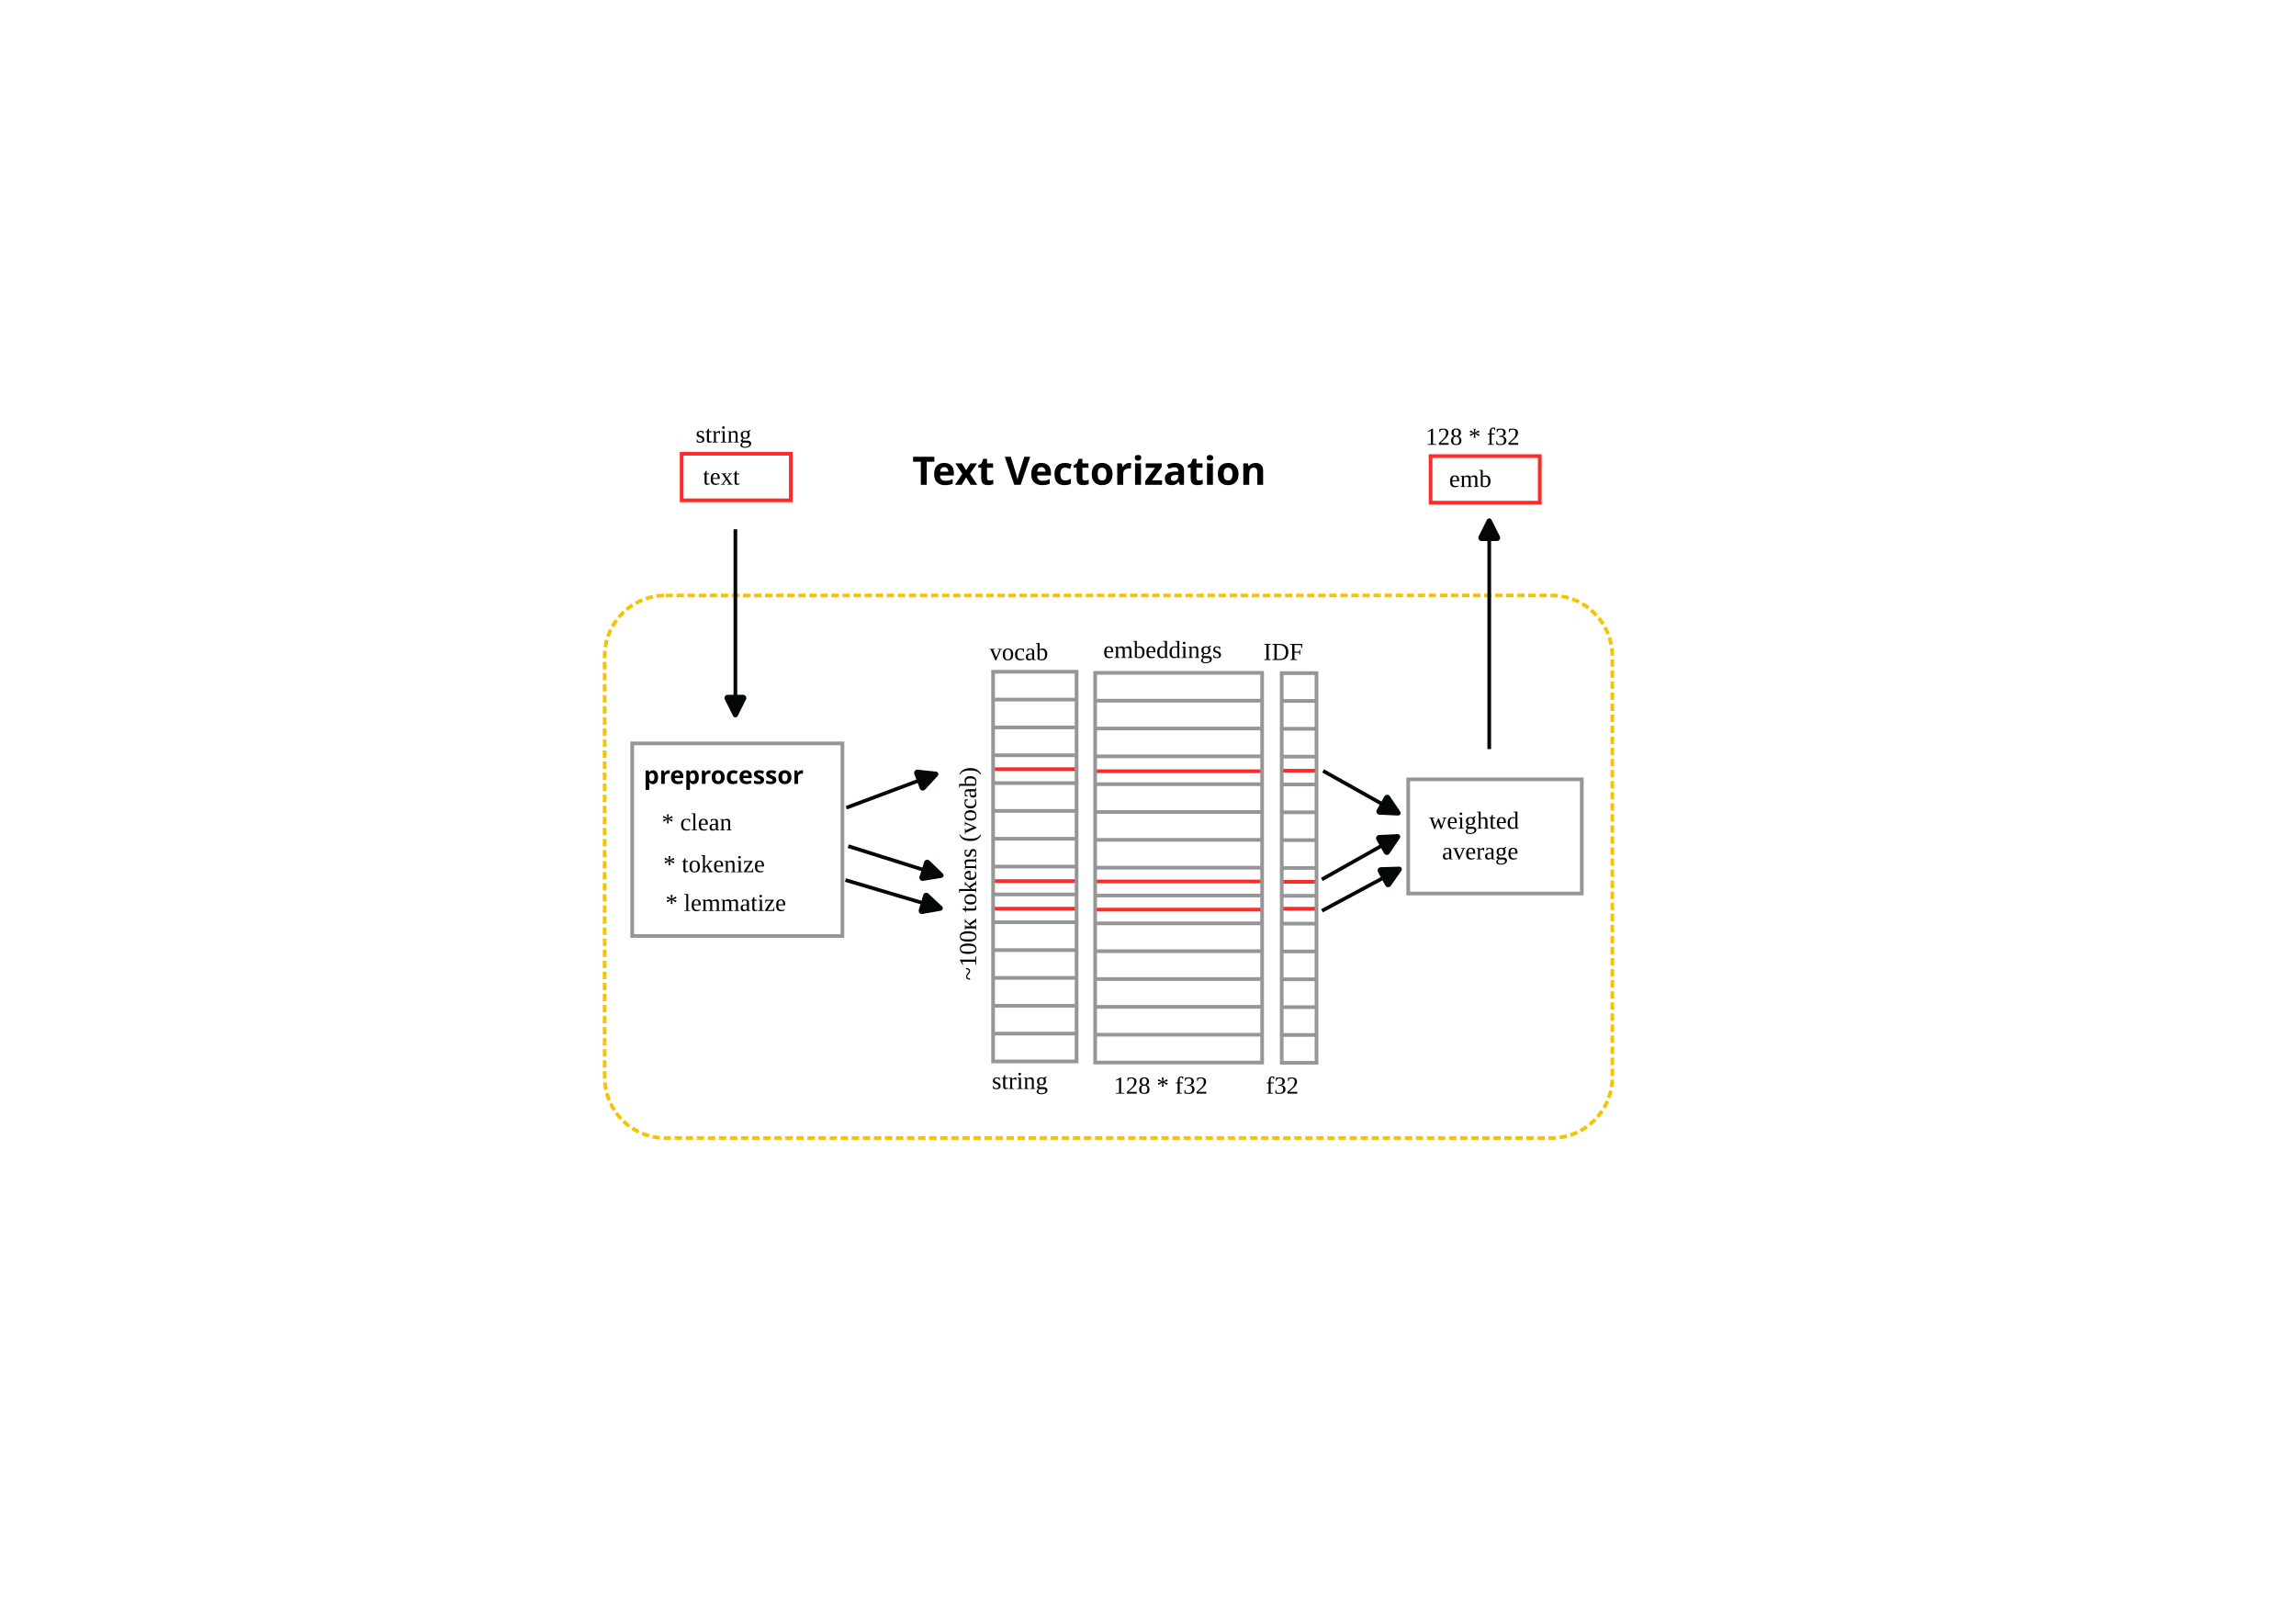
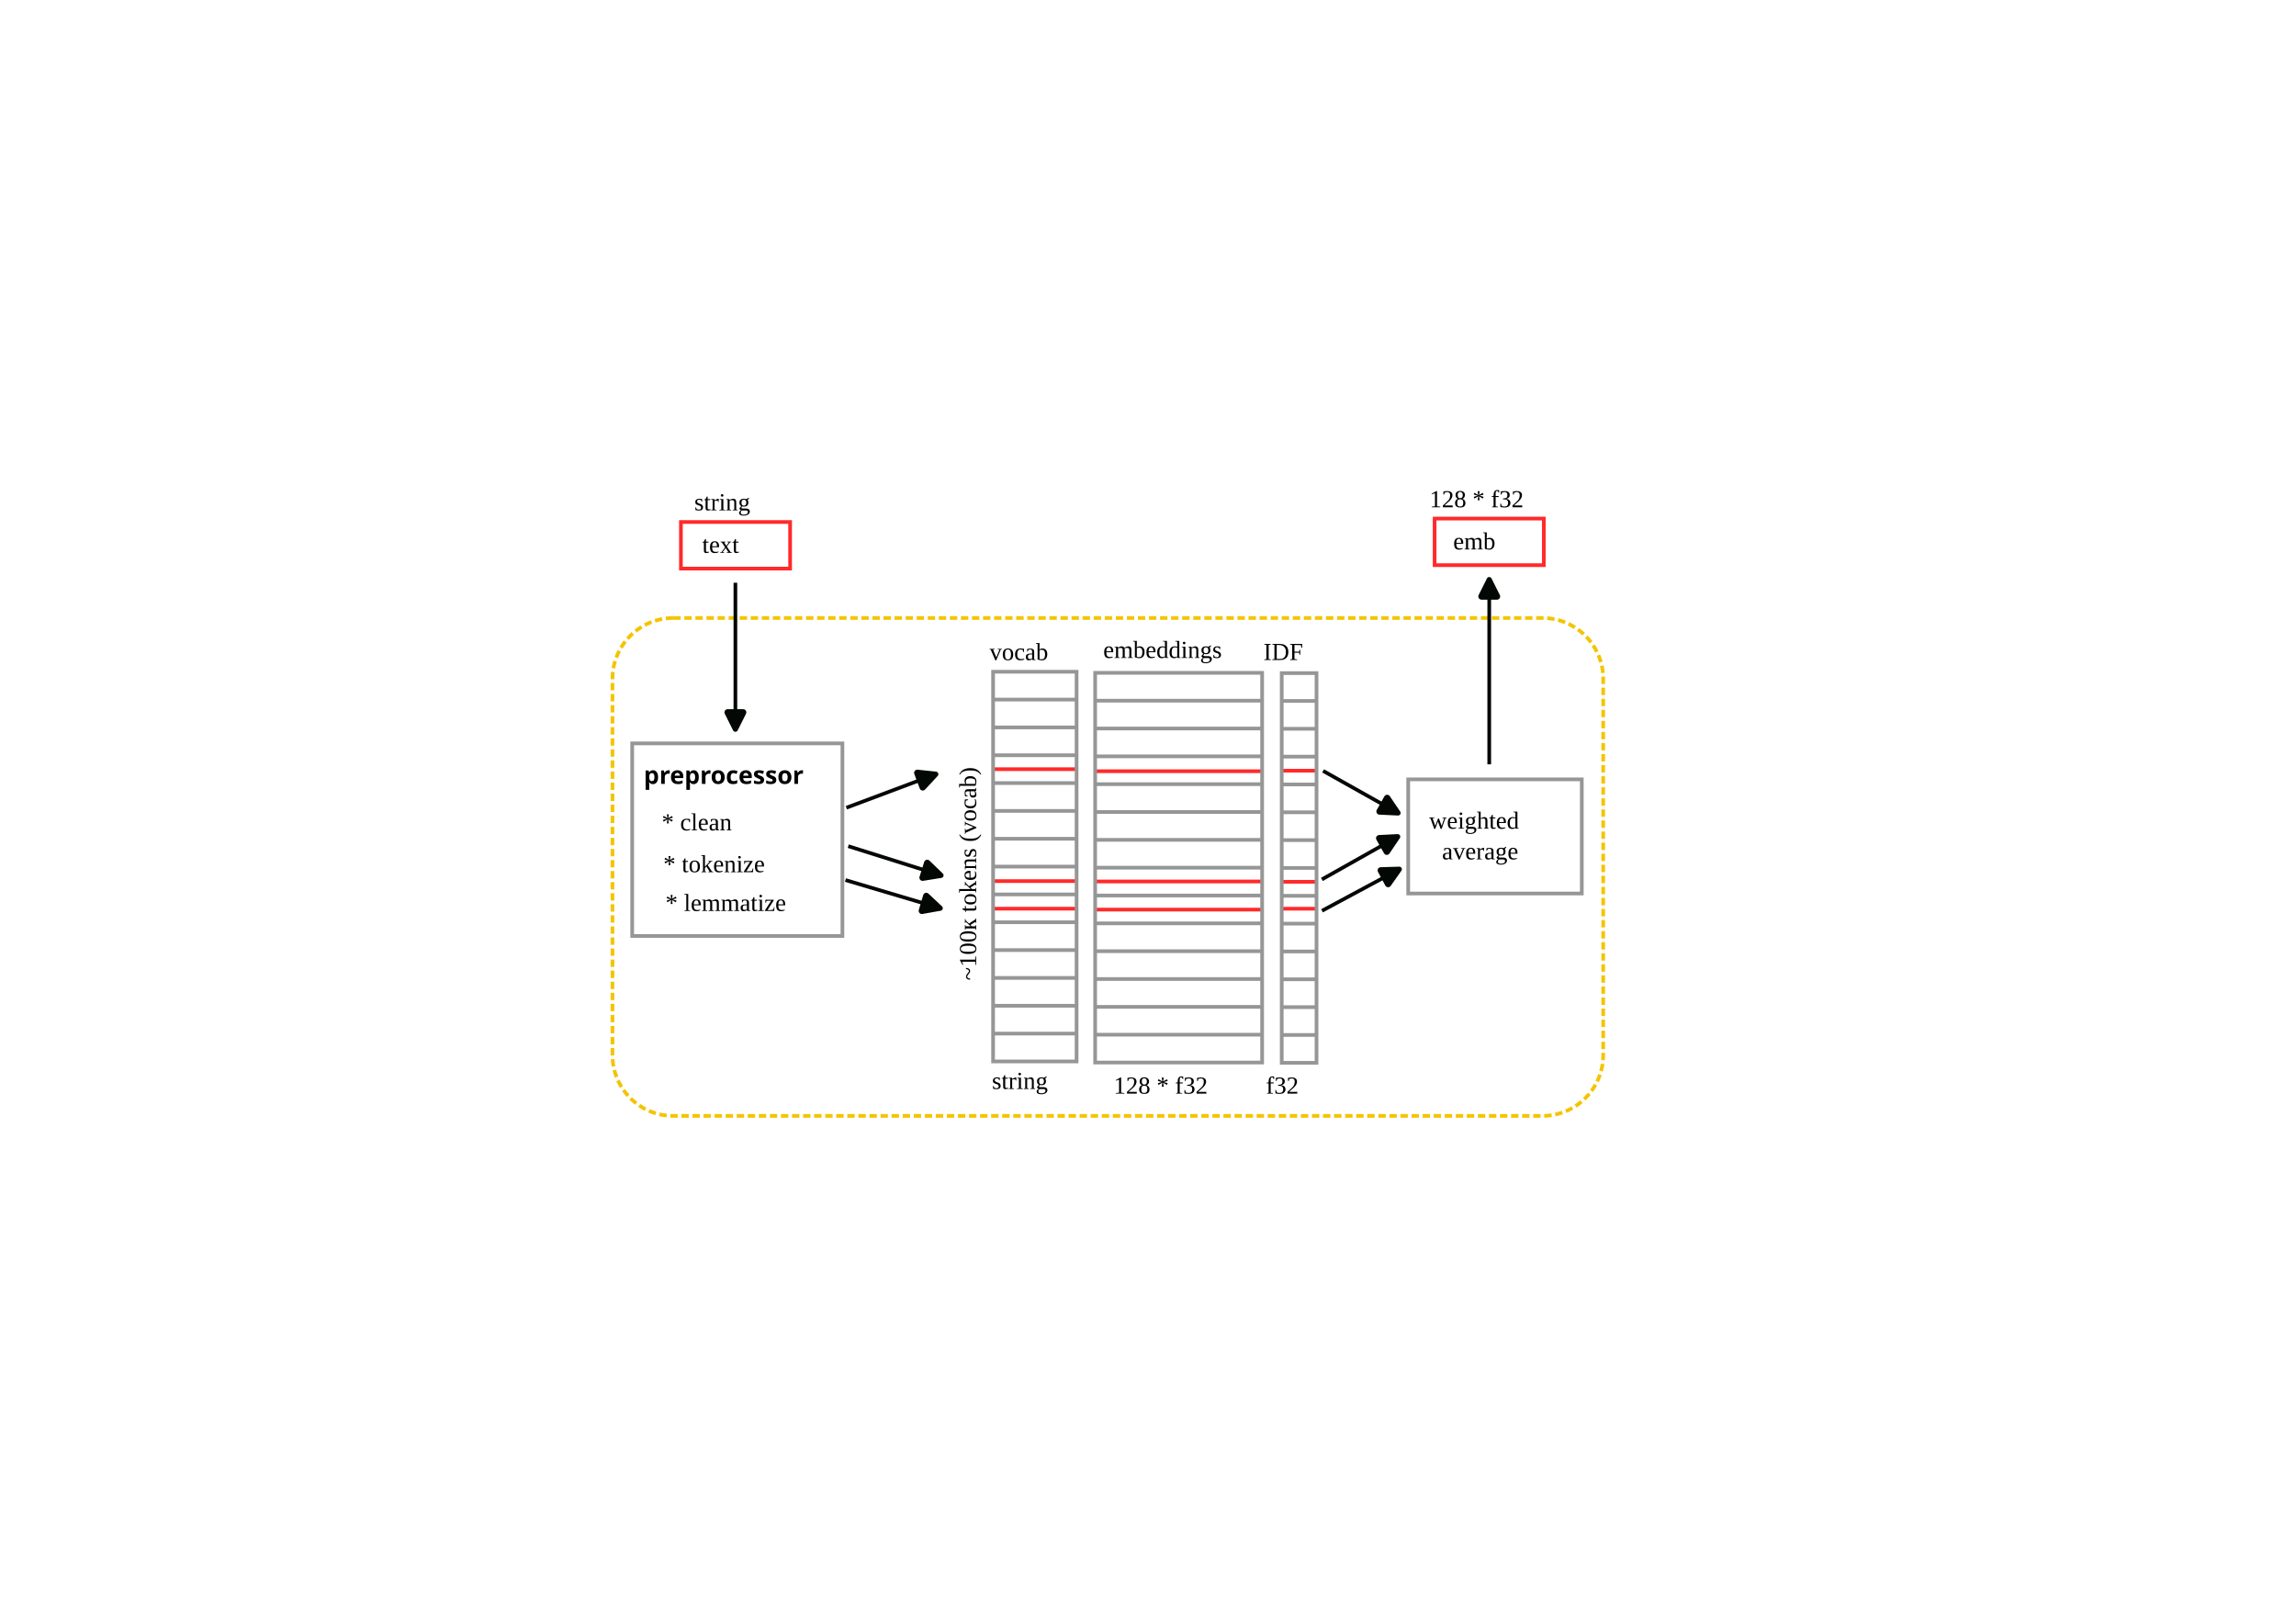
<svg xmlns="http://www.w3.org/2000/svg" width="297mm" height="210mm" viewBox="0 0 297 210" version="1.1" id="svg1348">
  <defs id="defs1345">
    <marker style="overflow:visible" id="RoundedArrow-3-7-2" refX="0" refY="0" orient="auto-start-reverse" markerWidth="6.135" markerHeight="5.93" viewBox="0 0 6.135 5.93" preserveAspectRatio="xMidYMid">
      <path transform="scale(0.7)" d="m -0.211,-4.106 6.422,3.211 a 1,1 90 0 1 0,1.789 L -0.211,4.106 A 1.236,1.236 31.717 0 1 -2,3 v -6 a 1.236,1.236 148.283 0 1 1.789,-1.106 z" style="fill:context-stroke;fill-rule:evenodd;stroke:none" id="path1367-8-5-7" />
    </marker>
    <marker style="overflow:visible" id="RoundedArrow-3-7-47" refX="0" refY="0" orient="auto-start-reverse" markerWidth="6.135" markerHeight="5.93" viewBox="0 0 6.135 5.93" preserveAspectRatio="xMidYMid">
      <path transform="scale(0.7)" d="m -0.211,-4.106 6.422,3.211 a 1,1 90 0 1 0,1.789 L -0.211,4.106 A 1.236,1.236 31.717 0 1 -2,3 v -6 a 1.236,1.236 148.283 0 1 1.789,-1.106 z" style="fill:context-stroke;fill-rule:evenodd;stroke:none" id="path1367-8-5-97" />
    </marker>
    <marker style="overflow:visible" id="RoundedArrow-3-7-1" refX="0" refY="0" orient="auto-start-reverse" markerWidth="6.135" markerHeight="5.93" viewBox="0 0 6.135 5.93" preserveAspectRatio="xMidYMid">
      <path transform="scale(0.7)" d="m -0.211,-4.106 6.422,3.211 a 1,1 90 0 1 0,1.789 L -0.211,4.106 A 1.236,1.236 31.717 0 1 -2,3 v -6 a 1.236,1.236 148.283 0 1 1.789,-1.106 z" style="fill:context-stroke;fill-rule:evenodd;stroke:none" id="path1367-8-5-63" />
    </marker>
    <marker style="overflow:visible" id="RoundedArrow-3-9-3-2-2" refX="0" refY="0" orient="auto-start-reverse" markerWidth="6.135" markerHeight="5.93" viewBox="0 0 6.135 5.93" preserveAspectRatio="xMidYMid">
      <path transform="scale(0.7)" d="m -0.211,-4.106 6.422,3.211 a 1,1 90 0 1 0,1.789 L -0.211,4.106 A 1.236,1.236 31.717 0 1 -2,3 v -6 a 1.236,1.236 148.283 0 1 1.789,-1.106 z" style="fill:context-stroke;fill-rule:evenodd;stroke:none" id="path1367-8-7-6-1" />
    </marker>
    <marker style="overflow:visible" id="RoundedArrow-3-7-0" refX="0" refY="0" orient="auto-start-reverse" markerWidth="6.135" markerHeight="5.93" viewBox="0 0 6.135 5.93" preserveAspectRatio="xMidYMid">
      <path transform="scale(0.7)" d="m -0.211,-4.106 6.422,3.211 a 1,1 90 0 1 0,1.789 L -0.211,4.106 A 1.236,1.236 31.717 0 1 -2,3 v -6 a 1.236,1.236 148.283 0 1 1.789,-1.106 z" style="fill:context-stroke;fill-rule:evenodd;stroke:none" id="path1367-8-5-3" />
    </marker>
    <marker style="overflow:visible" id="RoundedArrow-3-7-6" refX="0" refY="0" orient="auto-start-reverse" markerWidth="6.135" markerHeight="5.93" viewBox="0 0 6.135 5.93" preserveAspectRatio="xMidYMid">
      <path transform="scale(0.7)" d="m -0.211,-4.106 6.422,3.211 a 1,1 90 0 1 0,1.789 L -0.211,4.106 A 1.236,1.236 31.717 0 1 -2,3 v -6 a 1.236,1.236 148.283 0 1 1.789,-1.106 z" style="fill:context-stroke;fill-rule:evenodd;stroke:none" id="path1367-8-5-60" />
    </marker>
    <marker style="overflow:visible" id="RoundedArrow-3-7-89" refX="0" refY="0" orient="auto-start-reverse" markerWidth="6.135" markerHeight="5.93" viewBox="0 0 6.135 5.93" preserveAspectRatio="xMidYMid">
      <path transform="scale(0.7)" d="m -0.211,-4.106 6.422,3.211 a 1,1 90 0 1 0,1.789 L -0.211,4.106 A 1.236,1.236 31.717 0 1 -2,3 v -6 a 1.236,1.236 148.283 0 1 1.789,-1.106 z" style="fill:context-stroke;fill-rule:evenodd;stroke:none" id="path1367-8-5-50" />
    </marker>
    <marker style="overflow:visible" id="RoundedArrow-3-9-7-1-2" refX="0" refY="0" orient="auto-start-reverse" markerWidth="6.135" markerHeight="5.93" viewBox="0 0 6.135 5.93" preserveAspectRatio="xMidYMid">
      <path transform="scale(0.7)" d="m -0.211,-4.106 6.422,3.211 a 1,1 90 0 1 0,1.789 L -0.211,4.106 A 1.236,1.236 31.717 0 1 -2,3 v -6 a 1.236,1.236 148.283 0 1 1.789,-1.106 z" style="fill:context-stroke;fill-rule:evenodd;stroke:none" id="path1367-8-7-87-2-1" />
    </marker>
  </defs>
  <g id="layer1">
    <path style="fill:none;stroke:#ff2a2a;stroke-width:0.477;stroke-dasharray:none;stroke-opacity:1" d="m 165.784,114.045 h 4.54" id="path983-6-7-36-0-2-1-7-5-4-17-5" />
    <path style="fill:none;stroke:#ff2a2a;stroke-width:0.477;stroke-dasharray:none;stroke-opacity:1" d="m 165.759,117.526 h 4.54" id="path983-6-7-36-0-2-1-7-5-4-17-6" />
    <path style="fill:none;stroke:#ff2a2a;stroke-width:0.477;stroke-dasharray:none;stroke-opacity:1" d="m 165.776,99.676 h 4.54" id="path983-6-7-36-0-2-1-7-5-4-17" />
    <path style="fill:none;stroke:#ff2a2a;stroke-width:0.477;stroke-dasharray:none;stroke-opacity:1" d="m 128.431,113.956 h 10.859" id="path983-6-7-36-0-2-1-7-5-4-0-3" />
    <path style="fill:none;stroke:#ff2a2a;stroke-width:0.477;stroke-dasharray:none;stroke-opacity:1" d="m 128.432,117.523 h 10.859" id="path983-6-7-36-0-2-1-7-5-4-0-2" />
    <path style="fill:none;stroke:#ff2a2a;stroke-width:0.477;stroke-dasharray:none;stroke-opacity:1" d="m 128.381,99.48 h 10.859" id="path983-6-7-36-0-2-1-7-5-4-0" />
    <path style="fill:none;stroke:#ff2a2a;stroke-width:0.477;stroke-dasharray:none;stroke-opacity:1" d="m 141.692,117.643 h 21.631" id="path983-6-7-36-0-2-1-7-5-4-13" />
    <path style="fill:none;stroke:#ff2a2a;stroke-width:0.477;stroke-dasharray:none;stroke-opacity:1" d="m 141.706,114.003 h 21.631" id="path983-6-7-36-0-2-1-7-5-4-1" />
    <text xml:space="preserve" style="font-size:3.175px;fill:none;stroke:#000000;stroke-width:0.476" x="92.119" y="107.395" id="text954-9-4-48-9-0-5-9-6-2-1">
      <tspan style="font-size:3.175px;text-align:center;text-anchor:middle;fill:#000000;fill-opacity:1;stroke:none;stroke-width:0.476" x="92.119" y="107.395" id="tspan2309-89-9-8-9-2-46-8-65">* clean</tspan>
    </text>
    <path style="fill:none;stroke:#ff2a2a;stroke-width:0.477;stroke-dasharray:none;stroke-opacity:1" d="m 141.519,99.745 h 21.631" id="path983-6-7-36-0-2-1-7-5-4" />
    <rect style="fill:none;stroke:#969696;stroke-width:0.477;stroke-dasharray:none;stroke-opacity:1" id="rect979-22" width="10.8" height="50.4" x="128.462" y="86.879" />
    <path style="fill:none;stroke:#969696;stroke-width:0.477;stroke-dasharray:none;stroke-opacity:1" d="m 128.494,90.479 h 10.8" id="path983-4" />
    <path style="fill:none;stroke:#969696;stroke-width:0.477;stroke-dasharray:none;stroke-opacity:1" d="m 128.494,94.079 h 10.8" id="path983-6-5" />
    <path style="fill:none;stroke:#969696;stroke-width:0.477;stroke-dasharray:none;stroke-opacity:1" d="m 128.494,97.679 h 10.8" id="path983-6-7-17" />
    <path style="fill:none;stroke:#969696;stroke-width:0.477;stroke-dasharray:none;stroke-opacity:1" d="m 128.494,101.279 h 10.8" id="path983-6-7-5-5" />
    <path style="fill:none;stroke:#969696;stroke-width:0.477;stroke-dasharray:none;stroke-opacity:1" d="m 128.494,104.879 h 10.8" id="path983-6-7-3-7" />
    <path style="fill:none;stroke:#969696;stroke-width:0.477;stroke-dasharray:none;stroke-opacity:1" d="m 128.494,108.479 h 10.8" id="path983-6-7-56-16" />
    <path style="fill:none;stroke:#969696;stroke-width:0.477;stroke-dasharray:none;stroke-opacity:1" d="m 128.494,112.079 h 10.8" id="path983-6-7-2-9" />
    <path style="fill:none;stroke:#969696;stroke-width:0.477;stroke-dasharray:none;stroke-opacity:1" d="m 128.494,115.679 h 10.8" id="path983-6-7-9-8" />
    <path style="fill:none;stroke:#969696;stroke-width:0.477;stroke-dasharray:none;stroke-opacity:1" d="m 128.494,119.279 h 10.8" id="path983-6-7-1-1" />
    <path style="fill:none;stroke:#969696;stroke-width:0.477;stroke-dasharray:none;stroke-opacity:1" d="m 128.494,122.879 h 10.8" id="path983-6-7-27-3" />
    <path style="fill:none;stroke:#969696;stroke-width:0.477;stroke-dasharray:none;stroke-opacity:1" d="m 128.494,126.479 h 10.8" id="path983-6-7-0-3" />
    <path style="fill:none;stroke:#969696;stroke-width:0.477;stroke-dasharray:none;stroke-opacity:1" d="m 128.494,130.079 h 10.8" id="path983-6-7-93-3" />
    <path style="fill:none;stroke:#969696;stroke-width:0.477;stroke-dasharray:none;stroke-opacity:1" d="m 128.494,133.679 h 10.8" id="path983-6-7-6-7" />
    <rect style="fill:none;stroke:#969696;stroke-width:0.477;stroke-dasharray:none;stroke-opacity:1" id="rect979-0-9" width="21.6" height="50.4" x="141.663" y="87.021" />
    <path style="fill:none;stroke:#969696;stroke-width:0.477;stroke-dasharray:none;stroke-opacity:1" d="m 141.703,90.621 h 21.591" id="path983-0-8" />
    <path style="fill:none;stroke:#969696;stroke-width:0.477;stroke-dasharray:none;stroke-opacity:1" d="m 141.694,94.221 h 21.554" id="path983-6-6-6" />
    <path style="fill:none;stroke:#969696;stroke-width:0.477;stroke-dasharray:none;stroke-opacity:1" d="m 141.694,97.821 h 21.574" id="path983-6-7-32-7" />
    <path style="fill:none;stroke:#969696;stroke-width:0.477;stroke-dasharray:none;stroke-opacity:1" d="m 141.694,101.421 h 21.598" id="path983-6-7-5-0-04" />
    <path style="fill:none;stroke:#969696;stroke-width:0.477;stroke-dasharray:none;stroke-opacity:1" d="M 141.694,105.021 H 163.271" id="path983-6-7-3-6-8" />
    <path style="fill:none;stroke:#969696;stroke-width:0.477;stroke-dasharray:none;stroke-opacity:1" d="M 141.694,108.621 H 163.285" id="path983-6-7-56-1-4" />
    <path style="fill:none;stroke:#969696;stroke-width:0.477;stroke-dasharray:none;stroke-opacity:1" d="m 141.694,112.221 h 21.559" id="path983-6-7-2-5-8" />
    <path style="fill:none;stroke:#969696;stroke-width:0.477;stroke-dasharray:none;stroke-opacity:1" d="m 141.694,115.821 h 21.609" id="path983-6-7-9-5-1" />
    <path style="fill:none;stroke:#969696;stroke-width:0.477;stroke-dasharray:none;stroke-opacity:1" d="m 141.694,119.421 h 21.593" id="path983-6-7-1-4-6" />
    <path style="fill:none;stroke:#969696;stroke-width:0.477;stroke-dasharray:none;stroke-opacity:1" d="M 141.694,123.021 H 163.249" id="path983-6-7-27-7-8" />
    <path style="fill:none;stroke:#969696;stroke-width:0.477;stroke-dasharray:none;stroke-opacity:1" d="m 141.694,126.621 h 21.585" id="path983-6-7-0-6-5" />
    <path style="fill:none;stroke:#969696;stroke-width:0.477;stroke-dasharray:none;stroke-opacity:1" d="m 141.694,130.221 h 21.603" id="path983-6-7-93-5-2" />
    <path style="fill:none;stroke:#969696;stroke-width:0.477;stroke-dasharray:none;stroke-opacity:1" d="m 141.694,133.821 h 21.592" id="path983-6-7-6-6-1" />
    <text xml:space="preserve" style="font-size:3.175px;fill:none;stroke:#000000;stroke-width:0.476" x="152.126" y="141.448" id="text954-9-4-99">
      <tspan style="font-size:3.175px;text-align:center;text-anchor:middle;fill:#000000;fill-opacity:1;stroke:none;stroke-width:0.476" x="152.126" y="141.448" id="tspan2309-6">128 * f32</tspan>
    </text>
    <text xml:space="preserve" style="font-size:3.175px;fill:none;stroke:#000000;stroke-width:0.476" x="167.861" y="141.446" id="text954-9-4-7-0">
      <tspan style="font-size:3.175px;text-align:center;text-anchor:middle;fill:#000000;fill-opacity:1;stroke:none;stroke-width:0.476" x="167.861" y="141.446" id="tspan3565-6">f32</tspan>
    </text>
    <text xml:space="preserve" style="font-size:3.175px;fill:none;stroke:#000000;stroke-width:0.476" x="133.914" y="140.839" id="text954-9-4-7-1-4">
      <tspan style="font-size:3.175px;text-align:center;text-anchor:middle;fill:#000000;fill-opacity:1;stroke:none;stroke-width:0.476" x="133.914" y="140.839" id="tspan2350-5-9">string</tspan>
    </text>
    <text xml:space="preserve" style="font-size:3.175px;fill:none;stroke:#000000;stroke-width:0.476" x="-111.022" y="126.269" id="text954-9-4-7-1-9-9" transform="rotate(-90)">
      <tspan style="font-size:3.175px;text-align:center;text-anchor:middle;fill:#000000;fill-opacity:1;stroke:none;stroke-width:0.476" x="-111.022" y="126.269" id="tspan2350-5-2-08">~100к tokens (vocab)</tspan>
    </text>
-     <text xml:space="preserve" style="font-style:normal;font-variant:normal;font-weight:bold;font-stretch:normal;font-size:5.08px;font-family:sans-serif;-inkscape-font-specification:'sans-serif Bold';fill:none;stroke:#000000;stroke-width:0.476" x="144.201" y="62.699" id="text954-9-4-4-9">
-       <tspan style="font-style:normal;font-variant:normal;font-weight:bold;font-stretch:normal;font-size:5.08px;font-family:sans-serif;-inkscape-font-specification:'sans-serif Bold';text-align:center;text-anchor:middle;fill:#000000;fill-opacity:1;stroke:none;stroke-width:0.476" x="144.201" y="62.699" id="tspan2309-8-3">Text Vectorization</tspan>
-     </text>
-     <rect style="fill:none;stroke:#f4c400;stroke-width:0.477;stroke-dasharray:0.954, 0.477;stroke-dashoffset:0;stroke-opacity:1" id="rect111-9-1" width="130.346" height="70.175" x="78.215" y="77.013" ry="7.869" />
+     <rect style="fill:none;stroke:#f4c400;stroke-width:0.477;stroke-dasharray:0.954, 0.477;stroke-dashoffset:0;stroke-opacity:1" id="rect111-9-1" width="128.158" height="64.395" x="79.226" y="79.928" ry="7.869" />
    <text xml:space="preserve" style="font-size:3.175px;fill:none;stroke:#000000;stroke-width:0.476" x="152.365" y="85.096" id="text954-9-4-9-4">
      <tspan style="font-size:3.175px;text-align:center;text-anchor:middle;fill:#000000;fill-opacity:1;stroke:none;stroke-width:0.476" x="152.365" y="85.096" id="tspan2309-3-8">embeddings</tspan>
    </text>
    <text xml:space="preserve" style="font-size:3.175px;fill:none;stroke:#000000;stroke-width:0.476" x="133.781" y="85.371" id="text954-9-4-7-1-3-9">
      <tspan style="font-size:3.175px;text-align:center;text-anchor:middle;fill:#000000;fill-opacity:1;stroke:none;stroke-width:0.476" x="133.781" y="85.371" id="tspan2350-5-1-6">vocab</tspan>
    </text>
    <text xml:space="preserve" style="font-size:3.175px;fill:none;stroke:#000000;stroke-width:0.476" x="167.981" y="85.359" id="text954-9-4-7-3-7">
      <tspan style="font-size:3.175px;text-align:center;text-anchor:middle;fill:#000000;fill-opacity:1;stroke:none;stroke-width:0.476" x="167.981" y="85.359" id="tspan2350-0-7">IDF</tspan>
    </text>
    <rect style="fill:none;stroke:#969696;stroke-width:0.477;stroke-dasharray:none;stroke-opacity:1" id="rect979-6-6-1-3" width="4.5" height="50.4" x="165.799" y="87.057" />
    <path style="fill:none;stroke:#969696;stroke-width:0.477;stroke-dasharray:none;stroke-opacity:1" d="m 165.831,90.657 h 4.473" id="path983-9-2-9-7" />
    <path style="fill:none;stroke:#969696;stroke-width:0.477;stroke-dasharray:none;stroke-opacity:1" d="m 165.831,94.257 h 4.512" id="path983-6-3-5-0-1" />
    <path style="fill:none;stroke:#969696;stroke-width:0.477;stroke-dasharray:none;stroke-opacity:1" d="m 165.831,97.857 h 4.474" id="path983-6-7-7-8-98-2" />
    <path style="fill:none;stroke:#969696;stroke-width:0.477;stroke-dasharray:none;stroke-opacity:1" d="m 165.831,101.457 h 4.466" id="path983-6-7-5-4-6-8-2" />
    <path style="fill:none;stroke:#969696;stroke-width:0.477;stroke-dasharray:none;stroke-opacity:1" d="m 165.831,105.057 h 4.493" id="path983-6-7-3-5-2-5-1" />
    <path style="fill:none;stroke:#969696;stroke-width:0.477;stroke-dasharray:none;stroke-opacity:1" d="m 165.831,108.657 h 4.465" id="path983-6-7-56-2-8-8-5" />
    <path style="fill:none;stroke:#969696;stroke-width:0.477;stroke-dasharray:none;stroke-opacity:1" d="m 165.831,112.257 h 4.444" id="path983-6-7-2-54-4-4-0" />
    <path style="fill:none;stroke:#969696;stroke-width:0.477;stroke-dasharray:none;stroke-opacity:1" d="m 165.831,115.857 h 4.477" id="path983-6-7-9-7-7-3-9" />
    <path style="fill:none;stroke:#969696;stroke-width:0.477;stroke-dasharray:none;stroke-opacity:1" d="m 165.831,119.457 h 4.471" id="path983-6-7-1-44-2-7-0" />
    <path style="fill:none;stroke:#969696;stroke-width:0.477;stroke-dasharray:none;stroke-opacity:1" d="m 165.831,123.057 h 4.45" id="path983-6-7-27-3-4-13-4" />
    <path style="fill:none;stroke:#969696;stroke-width:0.477;stroke-dasharray:none;stroke-opacity:1" d="m 165.831,126.657 h 4.434" id="path983-6-7-0-0-0-8-0" />
    <path style="fill:none;stroke:#969696;stroke-width:0.477;stroke-dasharray:none;stroke-opacity:1" d="m 165.831,130.257 h 4.464" id="path983-6-7-93-7-6-0-1" />
    <path style="fill:none;stroke:#969696;stroke-width:0.477;stroke-dasharray:none;stroke-opacity:1" d="m 165.831,133.857 h 4.459" id="path983-6-7-6-8-2-9-3" />
-     <rect style="fill:none;stroke:#ff2a2a;stroke-width:0.477;stroke-dasharray:none;stroke-opacity:1" id="rect979-5-4-4-5-7-5" width="14.125" height="6.025" x="88.172" y="58.688" />
-     <text xml:space="preserve" style="font-size:3.175px;fill:none;stroke:#000000;stroke-width:0.476" x="95.29" y="62.68" id="text954-9-4-48-1-49-4-4-9-9-4">
-       <tspan style="font-size:3.175px;text-align:center;text-anchor:middle;fill:#000000;fill-opacity:1;stroke:none;stroke-width:0.476" x="95.29" y="62.68" id="tspan2309-89-1-1-2-69-0-9-2">text</tspan>
+     <rect style="fill:none;stroke:#ff2a2a;stroke-width:0.477;stroke-dasharray:none;stroke-opacity:1" id="rect979-5-4-4-5-7-5" width="14.125" height="6.025" x="88.081" y="67.512" />
+     <text xml:space="preserve" style="font-size:3.175px;fill:none;stroke:#000000;stroke-width:0.476" x="95.2" y="71.504" id="text954-9-4-48-1-49-4-4-9-9-4">
+       <tspan style="font-size:3.175px;text-align:center;text-anchor:middle;fill:#000000;fill-opacity:1;stroke:none;stroke-width:0.476" x="95.2" y="71.504" id="tspan2309-89-1-1-2-69-0-9-2">text</tspan>
    </text>
-     <text xml:space="preserve" style="font-size:3.175px;fill:none;stroke:#000000;stroke-width:0.476" x="95.588" y="57.227" id="text954-9-4-0-6-2">
-       <tspan style="font-size:3.175px;text-align:center;text-anchor:middle;fill:#000000;fill-opacity:1;stroke:none;stroke-width:0.476" x="95.588" y="57.227" id="tspan2309-2-3-1">string</tspan>
+     <text xml:space="preserve" style="font-size:3.175px;fill:none;stroke:#000000;stroke-width:0.476" x="95.419" y="66.003" id="text954-9-4-0-6-2">
+       <tspan style="font-size:3.175px;text-align:center;text-anchor:middle;fill:#000000;fill-opacity:1;stroke:none;stroke-width:0.476" x="95.419" y="66.003" id="tspan2309-2-3-1">string</tspan>
    </text>
    <rect style="fill:none;stroke:#969696;stroke-width:0.477;stroke-dasharray:none;stroke-opacity:1" id="rect979-5-4-4-5-7-5-7" width="27.195" height="24.907" x="81.778" y="96.146" />
    <text xml:space="preserve" style="font-style:normal;font-variant:normal;font-weight:bold;font-stretch:normal;font-size:3.175px;font-family:sans-serif;-inkscape-font-specification:'sans-serif Bold';fill:none;stroke:#000000;stroke-width:0.476" x="95.67" y="101.383" id="text954-9-4-4-9-2">
      <tspan style="font-style:normal;font-variant:normal;font-weight:bold;font-stretch:normal;font-size:3.175px;font-family:sans-serif;-inkscape-font-specification:'sans-serif Bold';text-align:center;text-anchor:middle;fill:#000000;fill-opacity:1;stroke:none;stroke-width:0.476" x="95.67" y="101.383" id="tspan2309-8-3-4">preprocessor</tspan>
    </text>
    <text xml:space="preserve" style="font-size:3.175px;fill:none;stroke:#000000;stroke-width:0.476" x="94.358" y="112.802" id="text954-9-4-48-9-0-5-9-6-2-1-7">
      <tspan style="font-size:3.175px;text-align:center;text-anchor:middle;fill:#000000;fill-opacity:1;stroke:none;stroke-width:0.476" x="94.358" y="112.802" id="tspan2309-89-9-8-9-2-46-8-65-8">* tokenize</tspan>
    </text>
    <text xml:space="preserve" style="font-size:3.175px;fill:none;stroke:#000000;stroke-width:0.476" x="95.87" y="117.822" id="text954-9-4-48-9-0-5-9-6-2-1-5">
      <tspan style="font-size:3.175px;text-align:center;text-anchor:middle;fill:#000000;fill-opacity:1;stroke:none;stroke-width:0.476" x="95.87" y="117.822" id="tspan2309-89-9-8-9-2-46-8-65-9">* lemmatize</tspan>
    </text>
    <path style="fill:none;fill-opacity:1;stroke:#040804;stroke-width:0.477;stroke-dasharray:none;stroke-dashoffset:0;stroke-opacity:1;marker-end:url(#RoundedArrow-3-7-2)" d="m 109.483,104.465 9.765,-3.659" id="path2425-0-5-6-36" />
    <path style="fill:none;fill-opacity:1;stroke:#040804;stroke-width:0.477;stroke-dasharray:none;stroke-dashoffset:0;stroke-opacity:1;marker-end:url(#RoundedArrow-3-7-47)" d="m 109.727,109.439 10.158,3.196" id="path2425-0-5-6-22" />
    <path style="fill:none;fill-opacity:1;stroke:#040804;stroke-width:0.477;stroke-dasharray:none;stroke-dashoffset:0;stroke-opacity:1;marker-end:url(#RoundedArrow-3-7-1)" d="m 109.364,113.822 10.413,3.091" id="path2425-0-5-6-0" />
-     <path style="fill:none;fill-opacity:1;stroke:#040804;stroke-width:0.477;stroke-dasharray:none;stroke-dashoffset:0;stroke-opacity:1;marker-end:url(#RoundedArrow-3-9-3-2-2)" d="M 95.127,68.45 V 90.528" id="path2425-0-5-5-3-0-5" />
+     <path style="fill:none;fill-opacity:1;stroke:#040804;stroke-width:0.477;stroke-dasharray:none;stroke-dashoffset:0;stroke-opacity:1;marker-end:url(#RoundedArrow-3-9-3-2-2)" d="m 95.127,75.368 0,17.02" id="path2425-0-5-5-3-0-5" />
    <rect style="fill:none;stroke:#969696;stroke-width:0.477;stroke-dasharray:none;stroke-opacity:1" id="rect979-5-4-4-5-7-5-7-6" width="22.453" height="14.764" x="182.16" y="100.797" />
    <text xml:space="preserve" style="font-size:3.175px;fill:none;stroke:#000000;stroke-width:0.476" x="193.456" y="107.176" id="text954-9-4-48-9-0-5-9-6-2-1-7-5">
      <tspan style="font-size:3.175px;text-align:center;text-anchor:middle;fill:#000000;fill-opacity:1;stroke:none;stroke-width:0.476" x="193.456" y="107.176" id="tspan2309-89-9-8-9-2-46-8-65-8-0">weighted</tspan>
      <tspan style="font-size:3.175px;text-align:center;text-anchor:middle;fill:#000000;fill-opacity:1;stroke:none;stroke-width:0.476" x="193.456" y="111.145" id="tspan28563">average</tspan>
    </text>
    <path style="fill:none;fill-opacity:1;stroke:#040804;stroke-width:0.477;stroke-dasharray:none;stroke-dashoffset:0;stroke-opacity:1;marker-end:url(#RoundedArrow-3-7-0)" d="m 171.152,99.703 8.013,4.497" id="path2425-0-5-6-4" />
    <path style="fill:none;fill-opacity:1;stroke:#040804;stroke-width:0.477;stroke-dasharray:none;stroke-dashoffset:0;stroke-opacity:1;marker-end:url(#RoundedArrow-3-7-6)" d="m 170.991,113.74 8.132,-4.582" id="path2425-0-5-6-25" />
    <path style="fill:none;fill-opacity:1;stroke:#040804;stroke-width:0.477;stroke-dasharray:none;stroke-dashoffset:0;stroke-opacity:1;marker-end:url(#RoundedArrow-3-7-89)" d="m 171.006,117.796 8.305,-4.462" id="path2425-0-5-6-6" />
-     <rect style="fill:none;stroke:#ff2a2a;stroke-width:0.477;stroke-dasharray:none;stroke-opacity:1" id="rect979-5-4-4-5-7-5-0" width="14.125" height="6.025" x="185.052" y="58.988" />
-     <text xml:space="preserve" style="font-size:3.175px;fill:none;stroke:#000000;stroke-width:0.476" x="192.17" y="62.98" id="text954-9-4-48-1-49-4-4-9-9-4-8">
-       <tspan style="font-size:3.175px;text-align:center;text-anchor:middle;fill:#000000;fill-opacity:1;stroke:none;stroke-width:0.476" x="192.17" y="62.98" id="tspan2309-89-1-1-2-69-0-9-2-3">emb</tspan>
+     <rect style="fill:none;stroke:#ff2a2a;stroke-width:0.477;stroke-dasharray:none;stroke-opacity:1" id="rect979-5-4-4-5-7-5-0" width="14.125" height="6.025" x="185.575" y="67.068" />
+     <text xml:space="preserve" style="font-size:3.175px;fill:none;stroke:#000000;stroke-width:0.476" x="192.693" y="71.06" id="text954-9-4-48-1-49-4-4-9-9-4-8">
+       <tspan style="font-size:3.175px;text-align:center;text-anchor:middle;fill:#000000;fill-opacity:1;stroke:none;stroke-width:0.476" x="192.693" y="71.06" id="tspan2309-89-1-1-2-69-0-9-2-3">emb</tspan>
    </text>
-     <text xml:space="preserve" style="font-size:3.175px;fill:none;stroke:#000000;stroke-width:0.476" x="192.468" y="57.527" id="text954-9-4-0-6-2-7">
-       <tspan style="font-size:3.175px;text-align:center;text-anchor:middle;fill:#000000;fill-opacity:1;stroke:none;stroke-width:0.476" x="192.468" y="57.527" id="tspan2309-2-3-1-8">128 * f32</tspan>
+     <text xml:space="preserve" style="font-size:3.175px;fill:none;stroke:#000000;stroke-width:0.476" x="192.991" y="65.607" id="text954-9-4-0-6-2-7">
+       <tspan style="font-size:3.175px;text-align:center;text-anchor:middle;fill:#000000;fill-opacity:1;stroke:none;stroke-width:0.476" x="192.991" y="65.607" id="tspan2309-2-3-1-8">128 * f32</tspan>
    </text>
-     <path style="fill:none;fill-opacity:1;stroke:#040804;stroke-width:0.477;stroke-dasharray:none;stroke-dashoffset:0;stroke-opacity:1;marker-end:url(#RoundedArrow-3-9-7-1-2)" d="M 192.641,96.883 V 69.303" id="path2425-0-5-5-4-2-0" />
+     <path style="fill:none;fill-opacity:1;stroke:#040804;stroke-width:0.477;stroke-dasharray:none;stroke-dashoffset:0;stroke-opacity:1;marker-end:url(#RoundedArrow-3-9-7-1-2)" d="M 192.641,98.852 V 76.889" id="path2425-0-5-5-4-2-0" />
  </g>
</svg>
